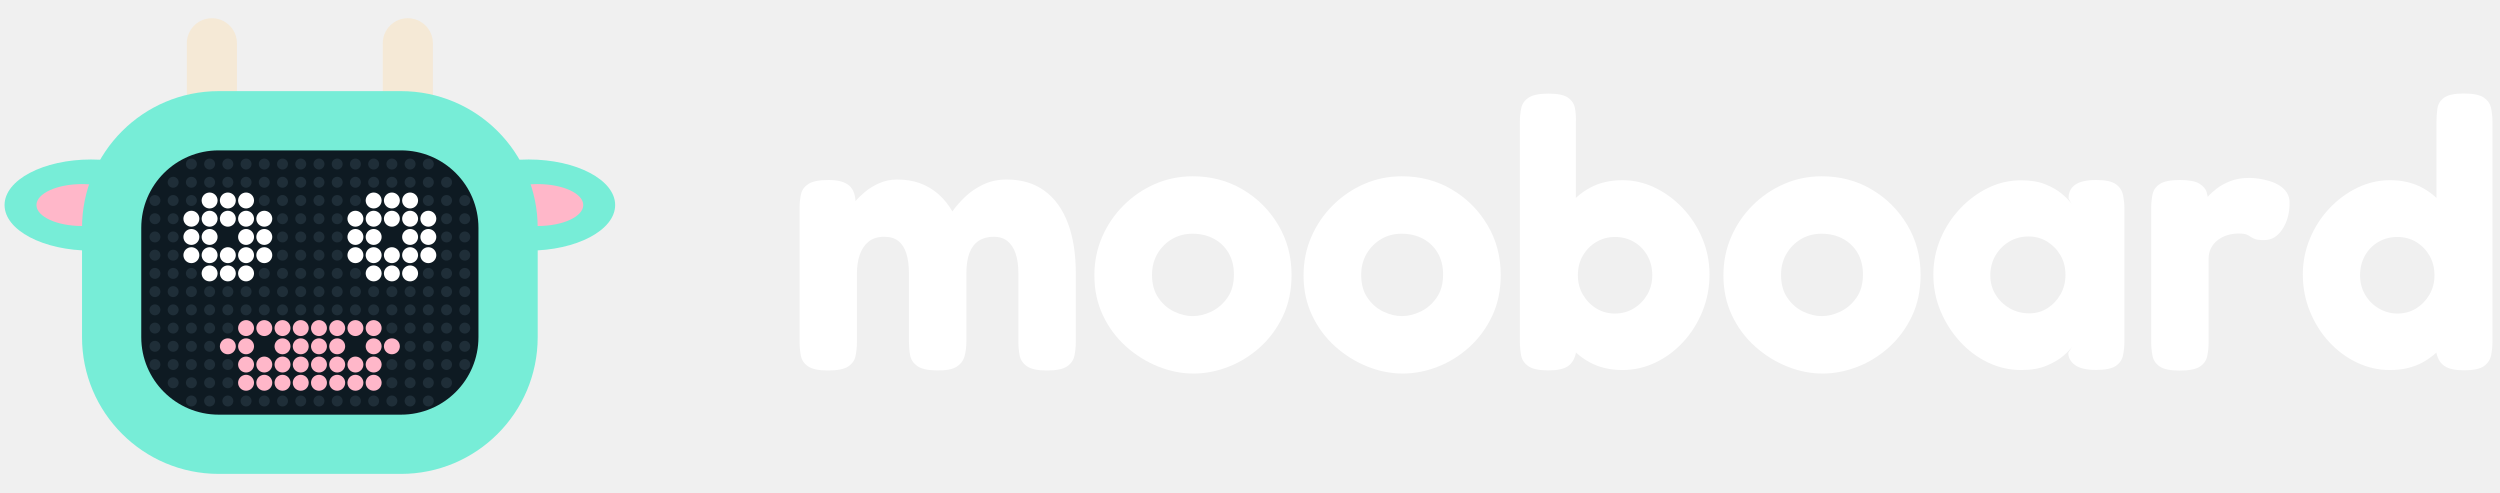
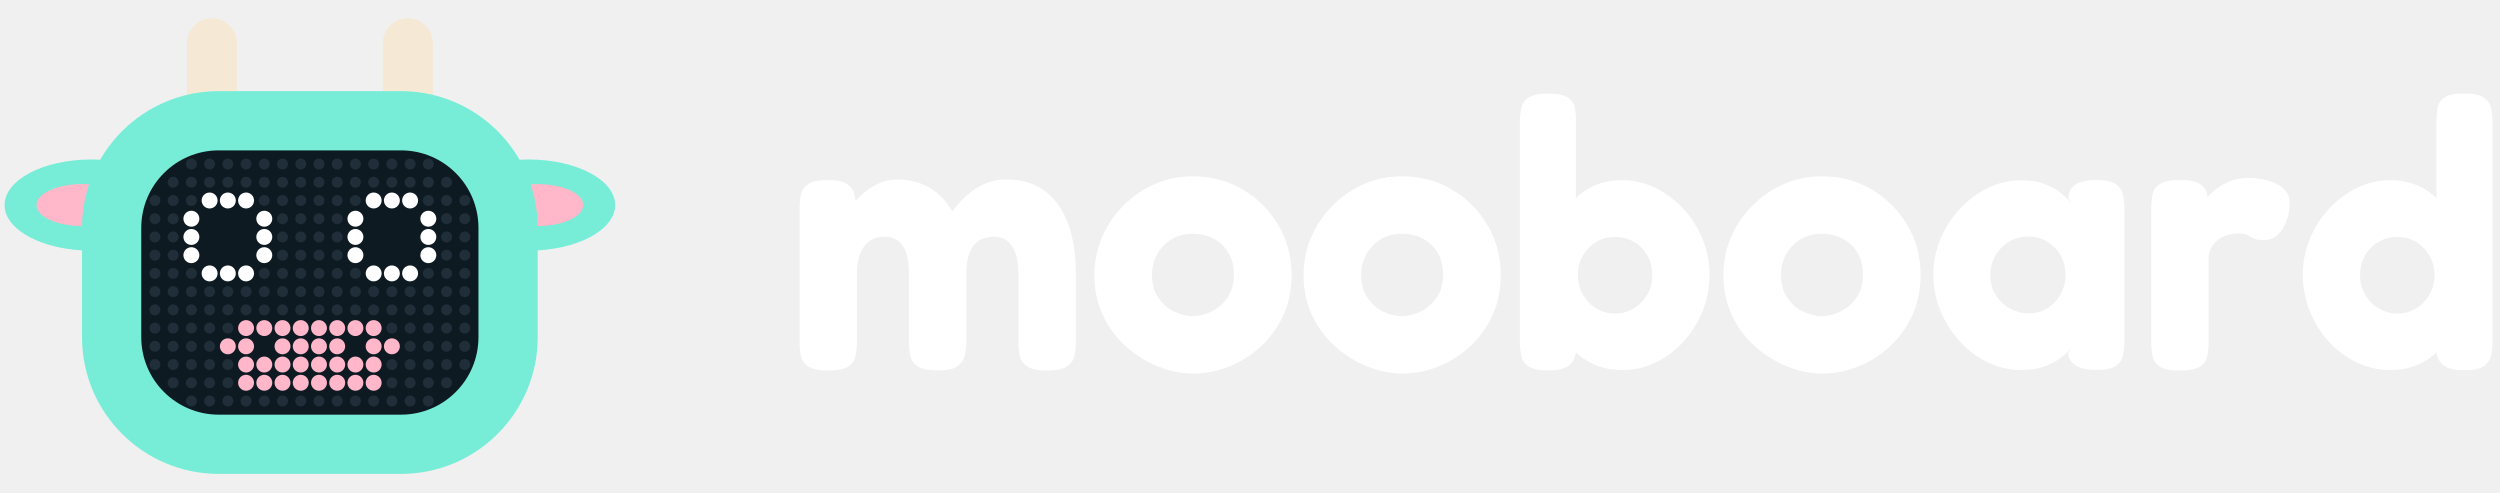
<svg xmlns="http://www.w3.org/2000/svg" viewBox="0 0 548.64 108" role="img" aria-label="mooboard">
  <svg x="0.00" y="0.00" width="136.00" height="108.00" viewBox="0 0 136 108">
    <rect x="41" y="4" width="11" height="24" rx="5.5" fill="#F5E9D6" />
    <rect x="84" y="4" width="11" height="24" rx="5.5" fill="#F5E9D6" />
    <ellipse cx="20" cy="45" rx="19" ry="10" fill="#77EDD7" />
    <ellipse cx="18" cy="45" rx="10" ry="4.6" fill="#FFB7C9" />
    <ellipse cx="116" cy="45" rx="19" ry="10" fill="#77EDD7" />
    <ellipse cx="118" cy="45" rx="10" ry="4.6" fill="#FFB7C9" />
    <rect x="18" y="20" width="100" height="84" rx="30" fill="#77EDD7" />
    <rect x="31" y="33" width="74" height="58" rx="17" fill="#0E1A22" />
    <circle cx="42" cy="36" r="1.2" fill="#1F2E38" />
    <circle cx="46" cy="36" r="1.2" fill="#1F2E38" />
    <circle cx="50" cy="36" r="1.2" fill="#1F2E38" />
    <circle cx="54" cy="36" r="1.2" fill="#1F2E38" />
    <circle cx="58" cy="36" r="1.2" fill="#1F2E38" />
    <circle cx="62" cy="36" r="1.2" fill="#1F2E38" />
    <circle cx="66" cy="36" r="1.2" fill="#1F2E38" />
    <circle cx="70" cy="36" r="1.2" fill="#1F2E38" />
    <circle cx="74" cy="36" r="1.2" fill="#1F2E38" />
    <circle cx="78" cy="36" r="1.2" fill="#1F2E38" />
    <circle cx="82" cy="36" r="1.2" fill="#1F2E38" />
    <circle cx="86" cy="36" r="1.2" fill="#1F2E38" />
    <circle cx="90" cy="36" r="1.2" fill="#1F2E38" />
    <circle cx="94" cy="36" r="1.2" fill="#1F2E38" />
    <circle cx="38" cy="40" r="1.2" fill="#1F2E38" />
    <circle cx="42" cy="40" r="1.2" fill="#1F2E38" />
    <circle cx="46" cy="40" r="1.2" fill="#1F2E38" />
    <circle cx="50" cy="40" r="1.2" fill="#1F2E38" />
    <circle cx="54" cy="40" r="1.2" fill="#1F2E38" />
    <circle cx="58" cy="40" r="1.2" fill="#1F2E38" />
    <circle cx="62" cy="40" r="1.2" fill="#1F2E38" />
    <circle cx="66" cy="40" r="1.2" fill="#1F2E38" />
    <circle cx="70" cy="40" r="1.2" fill="#1F2E38" />
    <circle cx="74" cy="40" r="1.2" fill="#1F2E38" />
    <circle cx="78" cy="40" r="1.2" fill="#1F2E38" />
    <circle cx="82" cy="40" r="1.2" fill="#1F2E38" />
    <circle cx="86" cy="40" r="1.2" fill="#1F2E38" />
    <circle cx="90" cy="40" r="1.2" fill="#1F2E38" />
    <circle cx="94" cy="40" r="1.2" fill="#1F2E38" />
    <circle cx="98" cy="40" r="1.2" fill="#1F2E38" />
    <circle cx="34" cy="44" r="1.2" fill="#1F2E38" />
    <circle cx="38" cy="44" r="1.2" fill="#1F2E38" />
    <circle cx="42" cy="44" r="1.2" fill="#1F2E38" />
-     <circle cx="46" cy="44" r="1.75" fill="#FFFFFF" />
-     <circle cx="50" cy="44" r="1.75" fill="#FFFFFF" />
-     <circle cx="54" cy="44" r="1.75" fill="#FFFFFF" />
+     <circle class="ring" cx="46" cy="44" r="1.75" fill="#FFFFFF" />
+     <circle class="ring" cx="50" cy="44" r="1.75" fill="#FFFFFF" />
+     <circle class="ring" cx="54" cy="44" r="1.75" fill="#FFFFFF" />
    <circle cx="58" cy="44" r="1.2" fill="#1F2E38" />
    <circle cx="62" cy="44" r="1.2" fill="#1F2E38" />
    <circle cx="66" cy="44" r="1.2" fill="#1F2E38" />
    <circle cx="70" cy="44" r="1.2" fill="#1F2E38" />
    <circle cx="74" cy="44" r="1.2" fill="#1F2E38" />
    <circle cx="78" cy="44" r="1.2" fill="#1F2E38" />
-     <circle cx="82" cy="44" r="1.75" fill="#FFFFFF" />
-     <circle cx="86" cy="44" r="1.75" fill="#FFFFFF" />
-     <circle cx="90" cy="44" r="1.75" fill="#FFFFFF" />
+     <circle class="ring" cx="82" cy="44" r="1.75" fill="#FFFFFF" />
+     <circle class="ring" cx="86" cy="44" r="1.75" fill="#FFFFFF" />
+     <circle class="ring" cx="90" cy="44" r="1.75" fill="#FFFFFF" />
    <circle cx="94" cy="44" r="1.2" fill="#1F2E38" />
    <circle cx="98" cy="44" r="1.2" fill="#1F2E38" />
    <circle cx="102" cy="44" r="1.2" fill="#1F2E38" />
    <circle cx="34" cy="48" r="1.2" fill="#1F2E38" />
    <circle cx="38" cy="48" r="1.2" fill="#1F2E38" />
-     <circle cx="42" cy="48" r="1.75" fill="#FFFFFF" />
-     <circle cx="46" cy="48" r="1.75" fill="#FFFFFF" />
-     <circle cx="50" cy="48" r="1.75" fill="#FFFFFF" />
-     <circle cx="54" cy="48" r="1.75" fill="#FFFFFF" />
-     <circle cx="58" cy="48" r="1.75" fill="#FFFFFF" />
+     <circle class="ring" cx="42" cy="48" r="1.75" fill="#FFFFFF" />
+     <circle class="pupil" cx="46" cy="48" r="1.75" fill="#0E1A22" />
+     <circle class="pupil" cx="50" cy="48" r="1.75" fill="#0E1A22" />
+     <circle class="pupil" cx="54" cy="48" r="1.75" fill="#0E1A22" />
+     <circle class="ring" cx="58" cy="48" r="1.75" fill="#FFFFFF" />
    <circle cx="62" cy="48" r="1.2" fill="#1F2E38" />
    <circle cx="66" cy="48" r="1.2" fill="#1F2E38" />
    <circle cx="70" cy="48" r="1.2" fill="#1F2E38" />
    <circle cx="74" cy="48" r="1.2" fill="#1F2E38" />
-     <circle cx="78" cy="48" r="1.75" fill="#FFFFFF" />
-     <circle cx="82" cy="48" r="1.75" fill="#FFFFFF" />
-     <circle cx="86" cy="48" r="1.75" fill="#FFFFFF" />
-     <circle cx="90" cy="48" r="1.75" fill="#FFFFFF" />
-     <circle cx="94" cy="48" r="1.75" fill="#FFFFFF" />
+     <circle class="ring" cx="78" cy="48" r="1.75" fill="#FFFFFF" />
+     <circle class="pupil" cx="82" cy="48" r="1.75" fill="#0E1A22" />
+     <circle class="pupil" cx="86" cy="48" r="1.75" fill="#0E1A22" />
+     <circle class="pupil" cx="90" cy="48" r="1.75" fill="#0E1A22" />
+     <circle class="ring" cx="94" cy="48" r="1.75" fill="#FFFFFF" />
    <circle cx="98" cy="48" r="1.2" fill="#1F2E38" />
    <circle cx="102" cy="48" r="1.2" fill="#1F2E38" />
    <circle cx="34" cy="52" r="1.2" fill="#1F2E38" />
    <circle cx="38" cy="52" r="1.2" fill="#1F2E38" />
-     <circle cx="42" cy="52" r="1.75" fill="#FFFFFF" />
-     <circle cx="46" cy="52" r="1.75" fill="#FFFFFF" />
+     <circle class="ring" cx="42" cy="52" r="1.75" fill="#FFFFFF" />
+     <circle class="pupil" cx="46" cy="52" r="1.75" fill="#0E1A22" />
    <circle class="pupil" cx="50" cy="52" r="1.75" fill="#0E1A22" />
-     <circle cx="54" cy="52" r="1.75" fill="#FFFFFF" />
-     <circle cx="58" cy="52" r="1.75" fill="#FFFFFF" />
+     <circle class="pupil" cx="54" cy="52" r="1.75" fill="#0E1A22" />
+     <circle class="ring" cx="58" cy="52" r="1.75" fill="#FFFFFF" />
    <circle cx="62" cy="52" r="1.2" fill="#1F2E38" />
    <circle cx="66" cy="52" r="1.2" fill="#1F2E38" />
    <circle cx="70" cy="52" r="1.2" fill="#1F2E38" />
    <circle cx="74" cy="52" r="1.2" fill="#1F2E38" />
-     <circle cx="78" cy="52" r="1.75" fill="#FFFFFF" />
-     <circle cx="82" cy="52" r="1.75" fill="#FFFFFF" />
+     <circle class="ring" cx="78" cy="52" r="1.75" fill="#FFFFFF" />
+     <circle class="pupil" cx="82" cy="52" r="1.75" fill="#0E1A22" />
    <circle class="pupil" cx="86" cy="52" r="1.75" fill="#0E1A22" />
-     <circle cx="90" cy="52" r="1.75" fill="#FFFFFF" />
-     <circle cx="94" cy="52" r="1.75" fill="#FFFFFF" />
+     <circle class="pupil" cx="90" cy="52" r="1.75" fill="#0E1A22" />
+     <circle class="ring" cx="94" cy="52" r="1.75" fill="#FFFFFF" />
    <circle cx="98" cy="52" r="1.2" fill="#1F2E38" />
    <circle cx="102" cy="52" r="1.2" fill="#1F2E38" />
    <circle cx="34" cy="56" r="1.2" fill="#1F2E38" />
    <circle cx="38" cy="56" r="1.2" fill="#1F2E38" />
-     <circle cx="42" cy="56" r="1.75" fill="#FFFFFF" />
-     <circle cx="46" cy="56" r="1.75" fill="#FFFFFF" />
-     <circle cx="50" cy="56" r="1.75" fill="#FFFFFF" />
-     <circle cx="54" cy="56" r="1.75" fill="#FFFFFF" />
-     <circle cx="58" cy="56" r="1.75" fill="#FFFFFF" />
+     <circle class="ring" cx="42" cy="56" r="1.75" fill="#FFFFFF" />
+     <circle class="pupil" cx="46" cy="56" r="1.75" fill="#0E1A22" />
+     <circle class="pupil" cx="50" cy="56" r="1.75" fill="#0E1A22" />
+     <circle class="pupil" cx="54" cy="56" r="1.75" fill="#0E1A22" />
+     <circle class="ring" cx="58" cy="56" r="1.75" fill="#FFFFFF" />
    <circle cx="62" cy="56" r="1.2" fill="#1F2E38" />
    <circle cx="66" cy="56" r="1.2" fill="#1F2E38" />
    <circle cx="70" cy="56" r="1.2" fill="#1F2E38" />
    <circle cx="74" cy="56" r="1.2" fill="#1F2E38" />
-     <circle cx="78" cy="56" r="1.75" fill="#FFFFFF" />
-     <circle cx="82" cy="56" r="1.75" fill="#FFFFFF" />
-     <circle cx="86" cy="56" r="1.75" fill="#FFFFFF" />
-     <circle cx="90" cy="56" r="1.75" fill="#FFFFFF" />
-     <circle cx="94" cy="56" r="1.75" fill="#FFFFFF" />
+     <circle class="ring" cx="78" cy="56" r="1.75" fill="#FFFFFF" />
+     <circle class="pupil" cx="82" cy="56" r="1.75" fill="#0E1A22" />
+     <circle class="pupil" cx="86" cy="56" r="1.75" fill="#0E1A22" />
+     <circle class="pupil" cx="90" cy="56" r="1.75" fill="#0E1A22" />
+     <circle class="ring" cx="94" cy="56" r="1.75" fill="#FFFFFF" />
    <circle cx="98" cy="56" r="1.2" fill="#1F2E38" />
    <circle cx="102" cy="56" r="1.2" fill="#1F2E38" />
    <circle cx="34" cy="60" r="1.2" fill="#1F2E38" />
    <circle cx="38" cy="60" r="1.2" fill="#1F2E38" />
    <circle cx="42" cy="60" r="1.2" fill="#1F2E38" />
-     <circle cx="46" cy="60" r="1.75" fill="#FFFFFF" />
-     <circle cx="50" cy="60" r="1.75" fill="#FFFFFF" />
-     <circle cx="54" cy="60" r="1.75" fill="#FFFFFF" />
+     <circle class="ring" cx="46" cy="60" r="1.75" fill="#FFFFFF" />
+     <circle class="ring" cx="50" cy="60" r="1.75" fill="#FFFFFF" />
+     <circle class="ring" cx="54" cy="60" r="1.75" fill="#FFFFFF" />
    <circle cx="58" cy="60" r="1.2" fill="#1F2E38" />
    <circle cx="62" cy="60" r="1.2" fill="#1F2E38" />
    <circle cx="66" cy="60" r="1.2" fill="#1F2E38" />
    <circle cx="70" cy="60" r="1.2" fill="#1F2E38" />
    <circle cx="74" cy="60" r="1.2" fill="#1F2E38" />
    <circle cx="78" cy="60" r="1.2" fill="#1F2E38" />
-     <circle cx="82" cy="60" r="1.75" fill="#FFFFFF" />
-     <circle cx="86" cy="60" r="1.75" fill="#FFFFFF" />
-     <circle cx="90" cy="60" r="1.75" fill="#FFFFFF" />
+     <circle class="ring" cx="82" cy="60" r="1.75" fill="#FFFFFF" />
+     <circle class="ring" cx="86" cy="60" r="1.75" fill="#FFFFFF" />
+     <circle class="ring" cx="90" cy="60" r="1.75" fill="#FFFFFF" />
    <circle cx="94" cy="60" r="1.2" fill="#1F2E38" />
    <circle cx="98" cy="60" r="1.2" fill="#1F2E38" />
    <circle cx="102" cy="60" r="1.2" fill="#1F2E38" />
    <circle cx="34" cy="64" r="1.2" fill="#1F2E38" />
    <circle cx="38" cy="64" r="1.2" fill="#1F2E38" />
    <circle cx="42" cy="64" r="1.2" fill="#1F2E38" />
    <circle cx="46" cy="64" r="1.2" fill="#1F2E38" />
    <circle cx="50" cy="64" r="1.2" fill="#1F2E38" />
    <circle cx="54" cy="64" r="1.2" fill="#1F2E38" />
    <circle cx="58" cy="64" r="1.2" fill="#1F2E38" />
    <circle cx="62" cy="64" r="1.2" fill="#1F2E38" />
    <circle cx="66" cy="64" r="1.2" fill="#1F2E38" />
    <circle cx="70" cy="64" r="1.2" fill="#1F2E38" />
    <circle cx="74" cy="64" r="1.2" fill="#1F2E38" />
    <circle cx="78" cy="64" r="1.2" fill="#1F2E38" />
    <circle cx="82" cy="64" r="1.2" fill="#1F2E38" />
    <circle cx="86" cy="64" r="1.2" fill="#1F2E38" />
    <circle cx="90" cy="64" r="1.2" fill="#1F2E38" />
    <circle cx="94" cy="64" r="1.2" fill="#1F2E38" />
    <circle cx="98" cy="64" r="1.2" fill="#1F2E38" />
    <circle cx="102" cy="64" r="1.2" fill="#1F2E38" />
    <circle cx="34" cy="68" r="1.2" fill="#1F2E38" />
    <circle cx="38" cy="68" r="1.2" fill="#1F2E38" />
    <circle cx="42" cy="68" r="1.2" fill="#1F2E38" />
    <circle cx="46" cy="68" r="1.2" fill="#1F2E38" />
    <circle cx="50" cy="68" r="1.2" fill="#1F2E38" />
    <circle cx="54" cy="68" r="1.2" fill="#1F2E38" />
    <circle cx="58" cy="68" r="1.2" fill="#1F2E38" />
    <circle cx="62" cy="68" r="1.2" fill="#1F2E38" />
    <circle cx="66" cy="68" r="1.2" fill="#1F2E38" />
    <circle cx="70" cy="68" r="1.2" fill="#1F2E38" />
    <circle cx="74" cy="68" r="1.2" fill="#1F2E38" />
    <circle cx="78" cy="68" r="1.2" fill="#1F2E38" />
    <circle cx="82" cy="68" r="1.2" fill="#1F2E38" />
    <circle cx="86" cy="68" r="1.2" fill="#1F2E38" />
    <circle cx="90" cy="68" r="1.2" fill="#1F2E38" />
    <circle cx="94" cy="68" r="1.2" fill="#1F2E38" />
    <circle cx="98" cy="68" r="1.2" fill="#1F2E38" />
    <circle cx="102" cy="68" r="1.2" fill="#1F2E38" />
    <circle cx="34" cy="72" r="1.2" fill="#1F2E38" />
    <circle cx="38" cy="72" r="1.2" fill="#1F2E38" />
    <circle cx="42" cy="72" r="1.2" fill="#1F2E38" />
    <circle cx="46" cy="72" r="1.2" fill="#1F2E38" />
    <circle cx="50" cy="72" r="1.2" fill="#1F2E38" />
    <circle cx="54" cy="72" r="1.75" fill="#FFB7C9" />
    <circle cx="58" cy="72" r="1.75" fill="#FFB7C9" />
    <circle cx="62" cy="72" r="1.75" fill="#FFB7C9" />
    <circle cx="66" cy="72" r="1.75" fill="#FFB7C9" />
    <circle cx="70" cy="72" r="1.75" fill="#FFB7C9" />
    <circle cx="74" cy="72" r="1.75" fill="#FFB7C9" />
    <circle cx="78" cy="72" r="1.75" fill="#FFB7C9" />
    <circle cx="82" cy="72" r="1.75" fill="#FFB7C9" />
    <circle cx="86" cy="72" r="1.2" fill="#1F2E38" />
    <circle cx="90" cy="72" r="1.2" fill="#1F2E38" />
    <circle cx="94" cy="72" r="1.2" fill="#1F2E38" />
    <circle cx="98" cy="72" r="1.2" fill="#1F2E38" />
    <circle cx="102" cy="72" r="1.2" fill="#1F2E38" />
    <circle cx="34" cy="76" r="1.2" fill="#1F2E38" />
    <circle cx="38" cy="76" r="1.2" fill="#1F2E38" />
    <circle cx="42" cy="76" r="1.2" fill="#1F2E38" />
    <circle cx="46" cy="76" r="1.2" fill="#1F2E38" />
    <circle cx="50" cy="76" r="1.75" fill="#FFB7C9" />
    <circle cx="54" cy="76" r="1.75" fill="#FFB7C9" />
    <circle class="nostril" cx="58" cy="76" r="1.75" fill="#0E1A22" />
    <circle cx="62" cy="76" r="1.75" fill="#FFB7C9" />
    <circle cx="66" cy="76" r="1.75" fill="#FFB7C9" />
    <circle cx="70" cy="76" r="1.75" fill="#FFB7C9" />
    <circle cx="74" cy="76" r="1.75" fill="#FFB7C9" />
    <circle class="nostril" cx="78" cy="76" r="1.75" fill="#0E1A22" />
    <circle cx="82" cy="76" r="1.75" fill="#FFB7C9" />
    <circle cx="86" cy="76" r="1.75" fill="#FFB7C9" />
    <circle cx="90" cy="76" r="1.2" fill="#1F2E38" />
    <circle cx="94" cy="76" r="1.2" fill="#1F2E38" />
    <circle cx="98" cy="76" r="1.2" fill="#1F2E38" />
    <circle cx="102" cy="76" r="1.2" fill="#1F2E38" />
    <circle cx="34" cy="80" r="1.2" fill="#1F2E38" />
    <circle cx="38" cy="80" r="1.2" fill="#1F2E38" />
    <circle cx="42" cy="80" r="1.2" fill="#1F2E38" />
    <circle cx="46" cy="80" r="1.2" fill="#1F2E38" />
    <circle cx="50" cy="80" r="1.2" fill="#1F2E38" />
    <circle cx="54" cy="80" r="1.75" fill="#FFB7C9" />
    <circle cx="58" cy="80" r="1.75" fill="#FFB7C9" />
    <circle cx="62" cy="80" r="1.75" fill="#FFB7C9" />
    <circle cx="66" cy="80" r="1.75" fill="#FFB7C9" />
    <circle cx="70" cy="80" r="1.75" fill="#FFB7C9" />
    <circle cx="74" cy="80" r="1.75" fill="#FFB7C9" />
    <circle cx="78" cy="80" r="1.75" fill="#FFB7C9" />
    <circle cx="82" cy="80" r="1.75" fill="#FFB7C9" />
    <circle cx="86" cy="80" r="1.2" fill="#1F2E38" />
    <circle cx="90" cy="80" r="1.2" fill="#1F2E38" />
    <circle cx="94" cy="80" r="1.2" fill="#1F2E38" />
    <circle cx="98" cy="80" r="1.2" fill="#1F2E38" />
    <circle cx="102" cy="80" r="1.2" fill="#1F2E38" />
    <circle cx="38" cy="84" r="1.2" fill="#1F2E38" />
    <circle cx="42" cy="84" r="1.2" fill="#1F2E38" />
    <circle cx="46" cy="84" r="1.2" fill="#1F2E38" />
    <circle cx="50" cy="84" r="1.2" fill="#1F2E38" />
    <circle cx="54" cy="84" r="1.75" fill="#FFB7C9" />
    <circle cx="58" cy="84" r="1.75" fill="#FFB7C9" />
    <circle cx="62" cy="84" r="1.75" fill="#FFB7C9" />
    <circle cx="66" cy="84" r="1.75" fill="#FFB7C9" />
    <circle cx="70" cy="84" r="1.75" fill="#FFB7C9" />
    <circle cx="74" cy="84" r="1.75" fill="#FFB7C9" />
    <circle cx="78" cy="84" r="1.75" fill="#FFB7C9" />
    <circle cx="82" cy="84" r="1.75" fill="#FFB7C9" />
    <circle cx="86" cy="84" r="1.2" fill="#1F2E38" />
    <circle cx="90" cy="84" r="1.2" fill="#1F2E38" />
    <circle cx="94" cy="84" r="1.2" fill="#1F2E38" />
    <circle cx="98" cy="84" r="1.2" fill="#1F2E38" />
    <circle cx="42" cy="88" r="1.2" fill="#1F2E38" />
    <circle cx="46" cy="88" r="1.2" fill="#1F2E38" />
    <circle cx="50" cy="88" r="1.2" fill="#1F2E38" />
    <circle cx="54" cy="88" r="1.2" fill="#1F2E38" />
    <circle cx="58" cy="88" r="1.2" fill="#1F2E38" />
    <circle cx="62" cy="88" r="1.2" fill="#1F2E38" />
    <circle cx="66" cy="88" r="1.2" fill="#1F2E38" />
    <circle cx="70" cy="88" r="1.2" fill="#1F2E38" />
    <circle cx="74" cy="88" r="1.2" fill="#1F2E38" />
    <circle cx="78" cy="88" r="1.2" fill="#1F2E38" />
    <circle cx="82" cy="88" r="1.2" fill="#1F2E38" />
    <circle cx="86" cy="88" r="1.2" fill="#1F2E38" />
    <circle cx="90" cy="88" r="1.2" fill="#1F2E38" />
    <circle cx="94" cy="88" r="1.2" fill="#1F2E38" />
  </svg>
  <svg x="173.80" y="18.85" width="374.84" height="64.80" viewBox="0 0 4483 775">
    <g fill="#FFFFFF">
      <path transform="translate(-19.75,737.75) scale(1,-1)" d="M114 -9.25Q77.75 -9.25 62.0 1.625Q46.25 12.5 43.0 29.875Q39.75 47.25 39.75 66.5V416.75Q39.75 436.5 43.375 453.25Q47 470 62.875 480.375Q78.75 490.75 115.75 490.75Q153 490.75 169.875 476.125Q186.75 461.5 186.75 428.75L174 417.5Q176.25 422.75 186.0 434.625Q195.75 446.5 211.875 459.875Q228 473.25 249.375 482.625Q270.75 492 296.25 492Q328.5 492 355.125 482.5Q381.75 473 403.375 454.25Q425 435.5 440.75 408.25Q454.75 428 474.875 447.125Q495 466.25 522.25 479.125Q549.5 492 583.5 492Q642 492 682.5 462.5Q723 433 743.875 377.75Q764.75 322.5 764.75 244.75V66.25Q764.75 47 761.125 29.625Q757.5 12.25 741.75 1.5Q726 -9.25 688.75 -9.25Q652.25 -9.25 636.375 2.0Q620.5 13.25 617.25 30.625Q614 48 614 67.25V245.75Q614 276.5 606.75 297.75Q599.5 319 585.375 330.375Q571.25 341.75 549.25 341.75Q526 341.75 509.875 331.125Q493.75 320.5 485.625 299.25Q477.5 278 477.5 245V66Q477.5 46.25 472.875 28.625Q468.25 11 451.625 0.5Q435 -10 398.5 -9Q363.25 -8.5 348.0 2.875Q332.75 14.25 329.75 31.5Q326.75 48.75 326.75 67.25V245.75Q326.75 276.5 319.875 298.125Q313 319.75 298.875 330.75Q284.75 341.75 262 341.75Q236.5 341.75 220.75 328.875Q205 316 197.625 294.375Q190.25 272.75 190.25 245.75V65.5Q190.25 46.25 186.625 28.875Q183 11.5 167.125 1.125Q151.25 -9.25 114 -9.25Z" />
      <path transform="translate(773.25,737.75) scale(1,-1)" d="M280.75 -17.25Q233.75 -17.25 187.5 1.375Q141.25 20 103.25 54.125Q65.25 88.25 42.875 135.625Q20.5 183 20.5 240.5Q20.5 294.5 40.875 341.375Q61.25 388.25 97.0 424.0Q132.75 459.75 179.25 480.125Q225.75 500.5 278.75 500.5Q351 500.5 409.5 466.0Q468 431.5 503.0 372.875Q538 314.25 538 241.5Q538 181.25 515.375 133.5Q492.75 85.75 455.375 52.0Q418 18.25 372.375 0.5Q326.75 -17.25 280.75 -17.25ZM278.75 133.5Q302.75 133.5 327.75 145.5Q352.75 157.5 369.75 181.875Q386.75 206.25 386.75 242.75Q386.75 275 372.875 299.0Q359 323 334.375 336.375Q309.75 349.75 277.75 349.75Q248.25 349.75 224.375 335.75Q200.5 321.75 186.125 297.375Q171.75 273 171.75 241.75Q171.75 205.75 188.375 181.5Q205 157.25 229.75 145.375Q254.5 133.5 278.75 133.5Z" />
      <path transform="translate(1322.25,737.75) scale(1,-1)" d="M280.75 -17.25Q233.75 -17.25 187.5 1.375Q141.25 20 103.25 54.125Q65.25 88.25 42.875 135.625Q20.5 183 20.5 240.5Q20.5 294.5 40.875 341.375Q61.25 388.25 97.0 424.0Q132.75 459.75 179.25 480.125Q225.75 500.5 278.75 500.5Q351 500.5 409.5 466.0Q468 431.5 503.0 372.875Q538 314.25 538 241.5Q538 181.25 515.375 133.5Q492.75 85.75 455.375 52.0Q418 18.25 372.375 0.5Q326.75 -17.25 280.75 -17.25ZM278.75 133.5Q302.75 133.5 327.75 145.5Q352.75 157.5 369.75 181.875Q386.75 206.25 386.75 242.75Q386.75 275 372.875 299.0Q359 323 334.375 336.375Q309.75 349.75 277.75 349.75Q248.25 349.75 224.375 335.75Q200.5 321.75 186.125 297.375Q171.75 273 171.75 241.75Q171.75 205.75 188.375 181.5Q205 157.25 229.75 145.375Q254.5 133.5 278.75 133.5Z" />
      <path transform="translate(1871.25,737.75) scale(1,-1)" d="M308.5 -8Q259.5 -8 222.25 12.375Q185 32.75 160.25 68.0Q135.5 103.25 123.125 148.25Q110.75 193.25 111.5 243.5Q112.25 293 125.0 337.75Q137.75 382.5 162.5 416.75Q187.25 451 223.75 470.625Q260.25 490.25 308.5 490.25Q353.25 490.25 394.375 470.25Q435.5 450.25 467.75 415.75Q500 381.25 518.5 336.625Q537 292 537 242.75Q537 191.75 518.5 146.125Q500 100.5 468.125 65.875Q436.25 31.25 395.125 11.625Q354 -8 308.5 -8ZM288.25 140.25Q315.75 140.25 338.0 153.625Q360.25 167 373.5 189.75Q386.75 212.5 386.75 240.5Q386.75 269.5 373.875 292.375Q361 315.25 338.75 328.25Q316.5 341.25 289 341.25Q261.75 341.25 239.5 327.875Q217.25 314.5 204.375 292.0Q191.5 269.5 191.5 240.5Q191.5 212.5 204.75 189.75Q218 167 239.875 153.625Q261.75 140.25 288.25 140.25ZM114 -9Q77.75 -9 61.875 1.875Q46 12.75 42.625 30.125Q39.25 47.5 39.25 66.75V642.25Q39.25 662.5 42.875 679.5Q46.5 696.5 62.375 707.0Q78.25 717.5 114.5 717.5Q151 717.5 166.0 706.625Q181 695.75 184.0 678.375Q187 661 186.25 641.75V36.25Q181 12.5 164.875 1.75Q148.75 -9 114 -9Z" />
      <path transform="translate(2424.25,737.75) scale(1,-1)" d="M280.75 -17.25Q233.75 -17.25 187.5 1.375Q141.25 20 103.25 54.125Q65.25 88.25 42.875 135.625Q20.5 183 20.5 240.5Q20.5 294.5 40.875 341.375Q61.25 388.25 97.0 424.0Q132.75 459.75 179.25 480.125Q225.75 500.5 278.75 500.5Q351 500.5 409.5 466.0Q468 431.5 503.0 372.875Q538 314.25 538 241.5Q538 181.25 515.375 133.5Q492.75 85.75 455.375 52.0Q418 18.25 372.375 0.5Q326.75 -17.25 280.75 -17.25ZM278.75 133.5Q302.75 133.5 327.75 145.5Q352.75 157.5 369.75 181.875Q386.75 206.25 386.75 242.75Q386.75 275 372.875 299.0Q359 323 334.375 336.375Q309.75 349.75 277.75 349.75Q248.25 349.75 224.375 335.75Q200.5 321.75 186.125 297.375Q171.75 273 171.75 241.75Q171.75 205.75 188.375 181.5Q205 157.25 229.75 145.375Q254.5 133.5 278.75 133.5Z" />
      <path transform="translate(2973.25,737.75) scale(1,-1)" d="M449 -7.75Q411.75 -7.75 394.125 5.25Q376.5 18.25 376.75 37.25L387.25 54Q380.75 44 364.0 29.5Q347.25 15 319.875 3.5Q292.5 -8 253 -8Q207 -8 165.5 12.0Q124 32 91.875 67.25Q59.75 102.5 41.125 147.5Q22.5 192.5 22.5 242.75Q22.5 291.75 41.125 336.125Q59.75 380.5 92.375 415.25Q125 450 166.125 470.0Q207.25 490 253 490Q290.25 490 316.25 479.5Q342.25 469 359.5 454.75Q376.75 440.5 385.75 427.5L377.5 441.75Q376.75 465.5 394.5 478.125Q412.25 490.75 450 490.75Q486.25 490.75 501.5 479.75Q516.75 468.75 520.375 451.0Q524 433.25 524 413.25V68Q524 48.5 520.375 30.875Q516.75 13.25 501.375 2.75Q486 -7.75 449 -7.75ZM274.5 140.75Q300.75 140.75 322.125 154.375Q343.5 168 356.375 190.875Q369.25 213.75 369.25 241.5Q369.25 270.75 356.125 293.25Q343 315.75 321.125 329.125Q299.25 342.5 272.5 342.5Q243.75 342.5 221.125 328.75Q198.5 315 185.25 292.0Q172 269 172 240.25Q172 212.75 185.625 190.25Q199.25 167.75 222.5 154.25Q245.75 140.75 274.5 140.75Z" />
      <path transform="translate(3526.25,737.75) scale(1,-1)" d="M115.5 -9.5Q79.25 -9.5 63.5 1.375Q47.75 12.25 44.5 30.125Q41.25 48 41.25 67.25V416Q41.25 436.25 44.875 453.25Q48.5 470.25 64.25 480.5Q80 490.75 116.5 490.75Q152 490.75 167.5 481.25Q183 471.75 186.75 459.25Q190.5 446.75 190.5 437.75L178.5 431.75Q181 436 189.5 446.25Q198 456.5 213.125 468.125Q228.25 479.75 249.5 488.0Q270.75 496.25 298.75 496.25Q309.5 496.25 323.0 494.375Q336.5 492.5 351.0 488.25Q365.5 484 377.625 476.5Q389.75 469 397.125 457.75Q404.5 446.5 404.5 430.75Q404.5 390 385.625 361.5Q366.75 333 338.25 333Q321.25 333 313.875 335.75Q306.5 338.5 302.375 341.625Q298.25 344.75 291.875 347.5Q285.5 350.25 270.25 350.25Q255.25 350.25 241.375 346.0Q227.5 341.75 216.25 333.25Q205 324.75 198.5 312.375Q192 300 192 284.5V65.25Q192 46 188.375 28.625Q184.75 11.25 168.875 0.875Q153 -9.5 115.5 -9.5Z" />
      <path transform="translate(3939.25,737.75) scale(1,-1)" d="M254.75 -8Q209.5 -8 168.25 11.625Q127 31.25 95.125 65.875Q63.25 100.5 44.75 146.125Q26.25 191.75 26.25 242.75Q26.25 292 44.75 336.625Q63.25 381.25 95.5 415.75Q127.75 450.25 169.0 470.25Q210.25 490.25 254.75 490.25Q303 490.25 339.5 470.625Q376 451 400.75 416.75Q425.5 382.5 438.25 337.75Q451 293 451.75 243.5Q452.5 193.25 440.125 148.25Q427.75 103.25 403.0 68.0Q378.25 32.75 341.375 12.375Q304.5 -8 254.75 -8ZM275 140.25Q301.75 140.25 323.5 153.625Q345.25 167 358.5 189.75Q371.75 212.5 371.75 240.5Q371.75 269.5 358.875 292.0Q346 314.5 324.125 327.875Q302.25 341.25 274.25 341.25Q247 341.25 224.625 328.25Q202.25 315.25 189.375 292.375Q176.5 269.5 176.5 240.5Q176.5 212.5 189.75 189.75Q203 167 225.75 153.625Q248.5 140.25 275 140.25ZM449.5 -8.75Q415.5 -8.75 398.875 2.0Q382.25 12.75 377 36.25V641.75Q377 661.25 379.5 678.625Q382 696 397.125 706.875Q412.25 717.75 448.5 717.75Q485.75 717.75 501.125 707.25Q516.5 696.75 520.25 679.75Q524 662.75 524 642.75V67.25Q524 48 520.375 30.5Q516.75 13 501.375 2.125Q486 -8.75 449.5 -8.75Z" />
    </g>
  </svg>
</svg>
